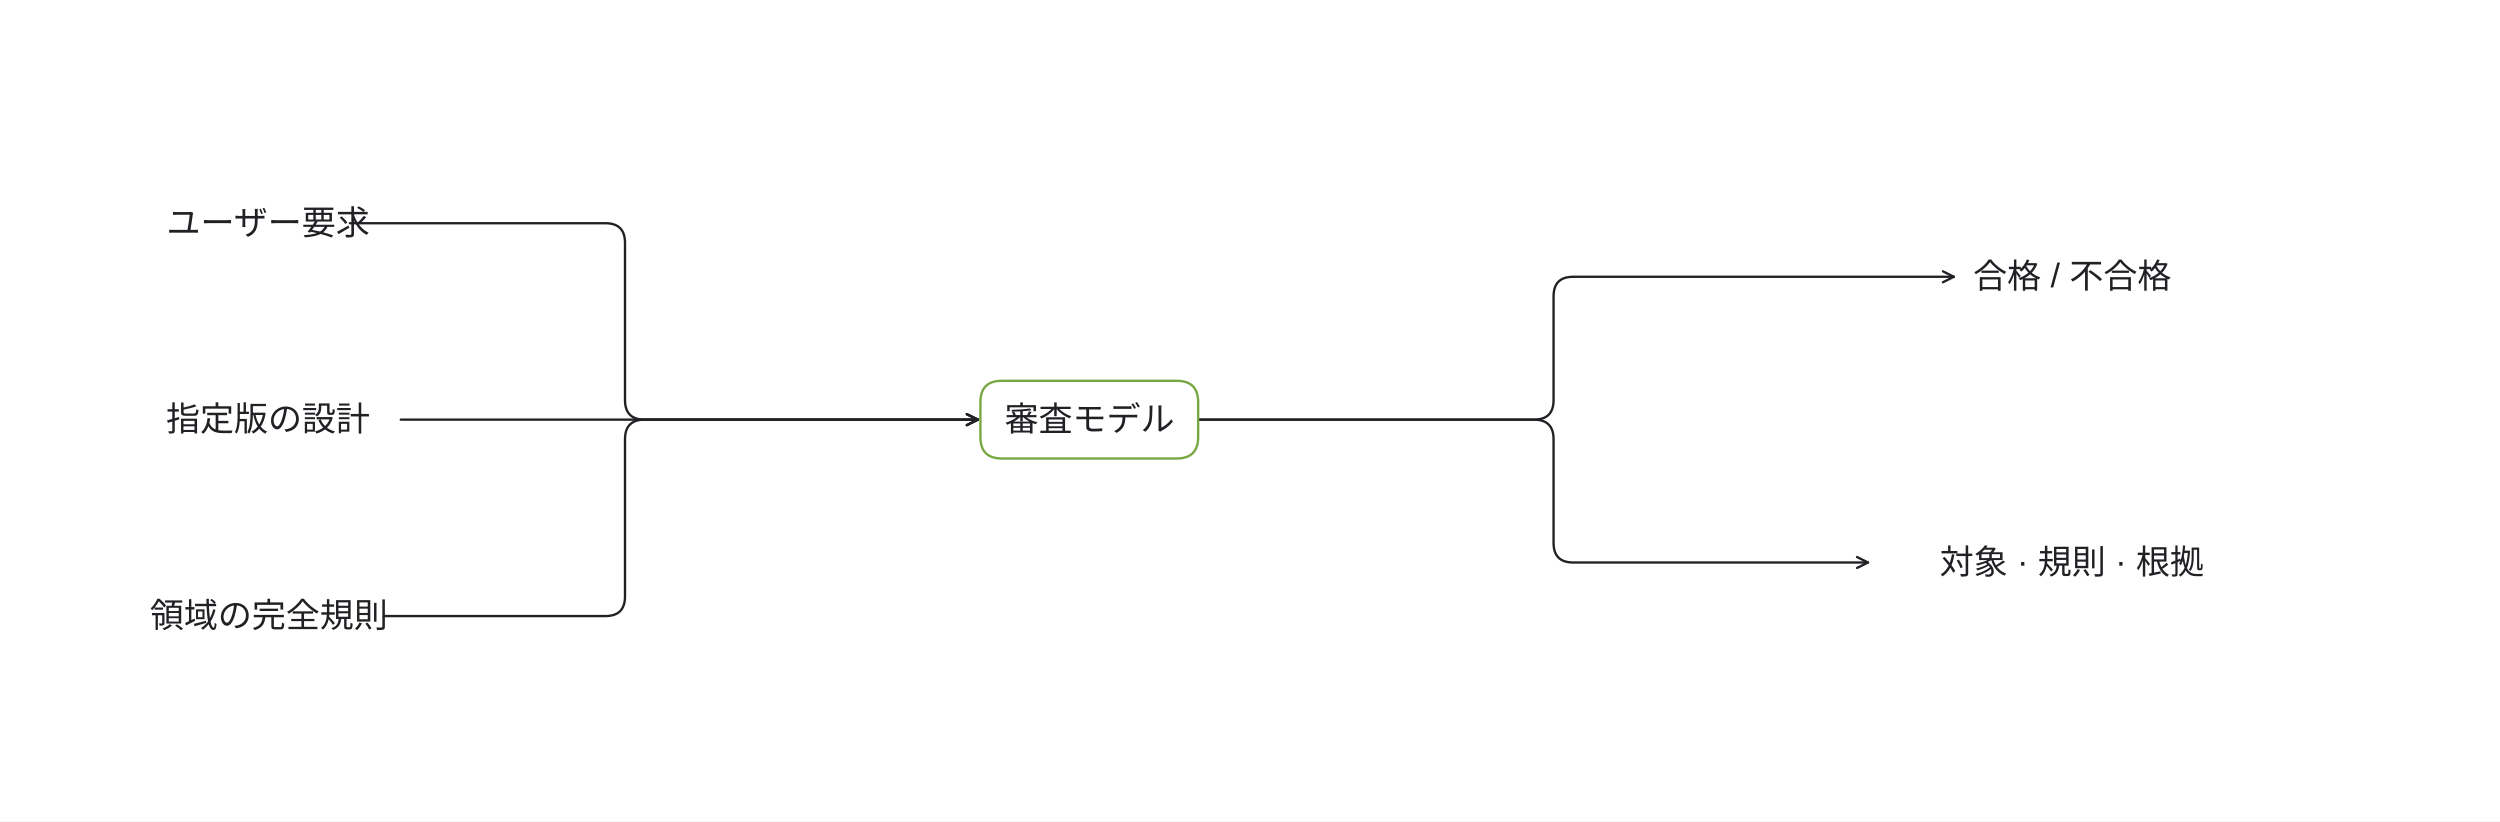
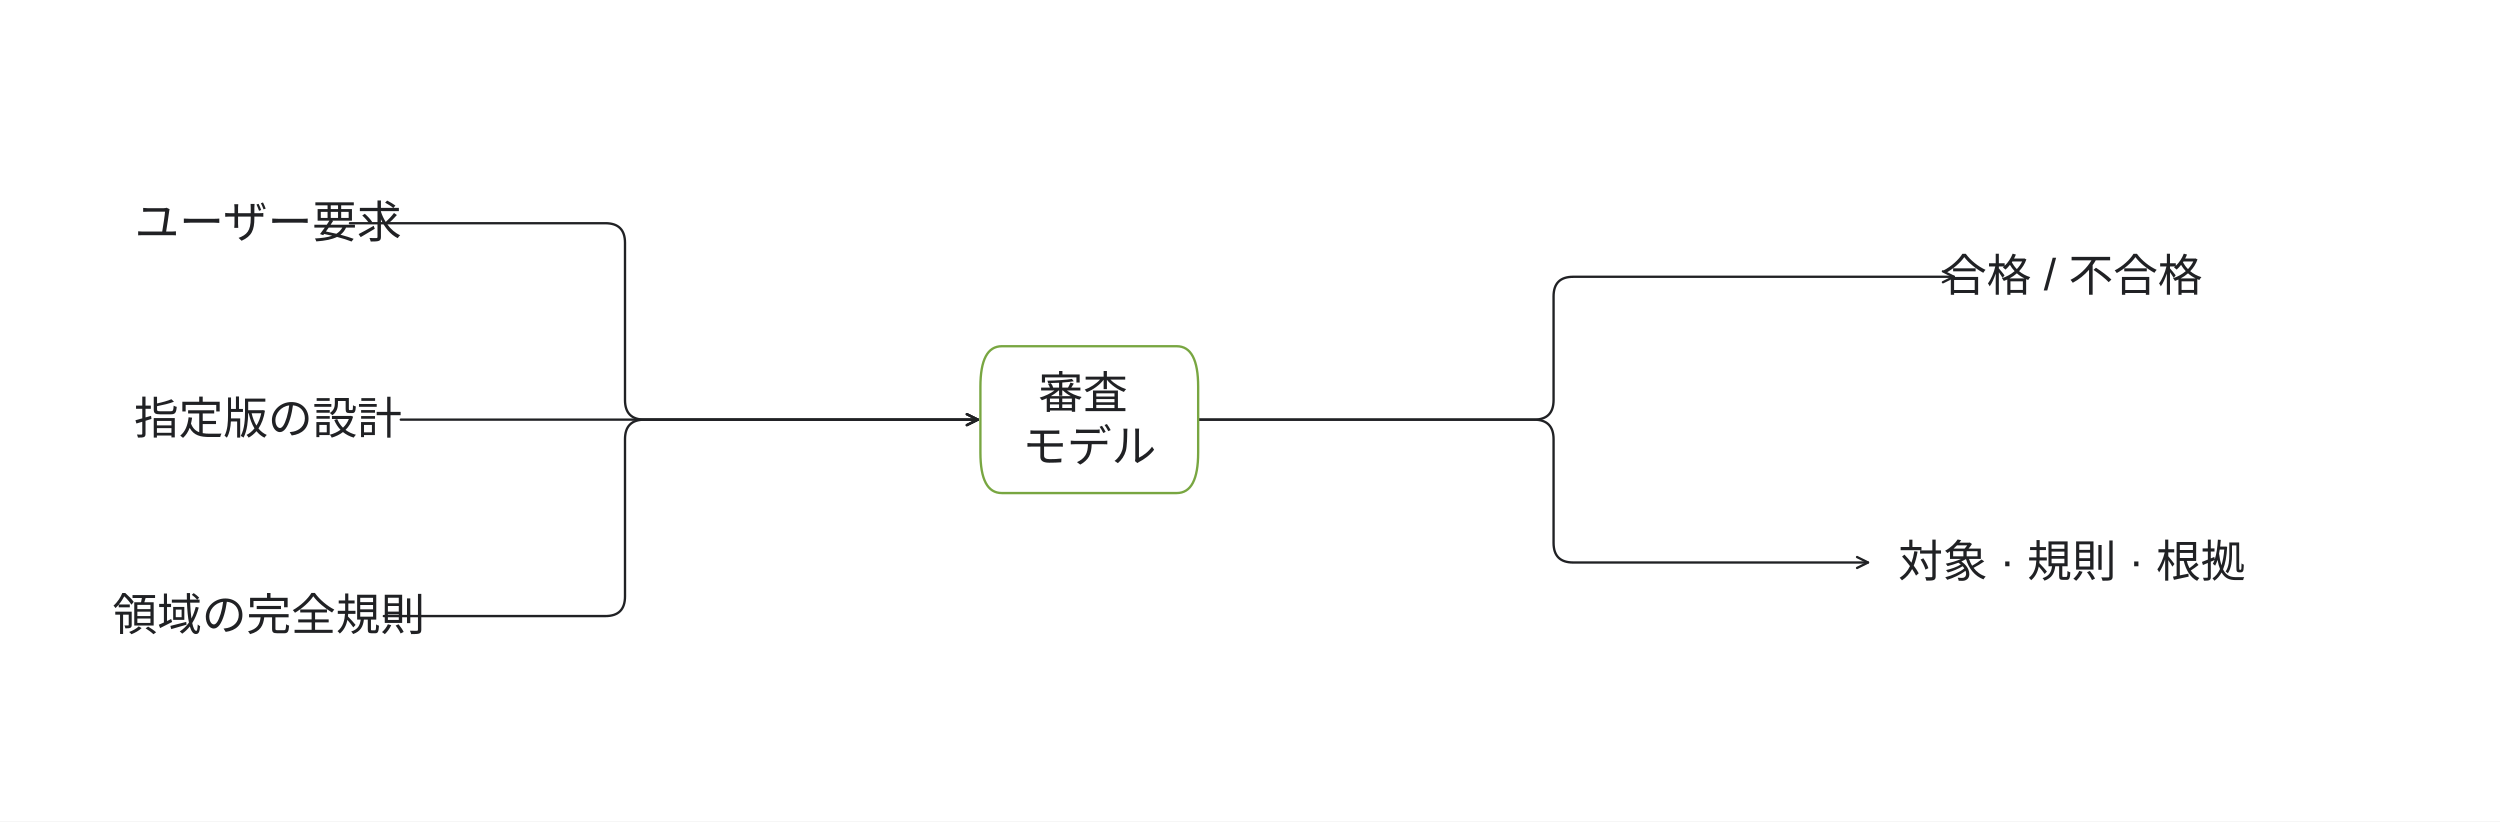
<svg xmlns="http://www.w3.org/2000/svg" width="1008pt" height="331.2pt" viewBox="0 0 1008 331.2" version="1.1" lang="ja">
  <defs>
    <style type="text/css">*{stroke-linejoin: round; stroke-linecap: butt}</style>
  </defs>
  <g id="figure_1">
    <g id="patch_1">
      <path d="M 0 331.2  L 1008 331.2  L 1008 0  L 0 0  z " style="fill: #ffffff" />
    </g>
    <g id="axes_1">
      <g id="patch_2">
        <path d="M 141.098 90  L 244.08 90  Q 252 90 252 97.92  L 252 161.28  Q 252 169.2 259.92 169.2  L 394.239 169.2  " clip-path="url(#p00e306ffd5)" style="fill: none; stroke: #202124; stroke-width: 0.95; stroke-linecap: round" />
        <path d="M 389.839 167  L 394.239 169.2  L 389.839 171.4  " clip-path="url(#p00e306ffd5)" style="fill: none; stroke: #202124; stroke-width: 0.95; stroke-linecap: round" />
      </g>
      <g id="patch_3">
        <path d="M 161.6 169.2  L 244.08 169.2  Q 252 169.2 259.92 169.2  L 394.239 169.2  " clip-path="url(#p00e306ffd5)" style="fill: none; stroke: #202124; stroke-width: 0.95; stroke-linecap: round" />
        <path d="M 389.839 167  L 394.239 169.2  L 389.839 171.4  " clip-path="url(#p00e306ffd5)" style="fill: none; stroke: #202124; stroke-width: 0.95; stroke-linecap: round" />
      </g>
      <g id="patch_4">
        <path d="M 154.768 248.4  L 244.08 248.4  Q 252 248.4 252 240.48  L 252 177.12  Q 252 169.2 259.92 169.2  L 394.239 169.2  " clip-path="url(#p00e306ffd5)" style="fill: none; stroke: #202124; stroke-width: 0.95; stroke-linecap: round" />
        <path d="M 389.839 167  L 394.239 169.2  L 389.839 171.4  " clip-path="url(#p00e306ffd5)" style="fill: none; stroke: #202124; stroke-width: 0.95; stroke-linecap: round" />
      </g>
      <g id="patch_5">
        <path d="M 483.098 169.2  L 618.48 169.2  Q 626.4 169.2 626.4 161.28  L 626.4 119.52  Q 626.4 111.6 634.32 111.6  L 787.795 111.6  " clip-path="url(#p00e306ffd5)" style="fill: none; stroke: #202124; stroke-width: 0.95; stroke-linecap: round" />
        <path d="M 783.395 109.4  L 787.795 111.6  L 783.395 113.8  " clip-path="url(#p00e306ffd5)" style="fill: none; stroke: #202124; stroke-width: 0.95; stroke-linecap: round" />
      </g>
      <g id="patch_6">
        <path d="M 483.098 169.2  L 618.48 169.2  Q 626.4 169.2 626.4 177.12  L 626.4 218.88  Q 626.4 226.8 634.32 226.8  L 753.17 226.8  " clip-path="url(#p00e306ffd5)" style="fill: none; stroke: #202124; stroke-width: 0.95; stroke-linecap: round" />
        <path d="M 748.77 224.6  L 753.17 226.8  L 748.77 229  " clip-path="url(#p00e306ffd5)" style="fill: none; stroke: #202124; stroke-width: 0.95; stroke-linecap: round" />
      </g>
      <g id="patch_7">
-         <path d="M 403.942 184.86  L 474.458 184.86  Q 483.098 184.86 483.098 176.22  L 483.098 162.18  Q 483.098 153.54 474.458 153.54  L 403.942 153.54  Q 395.302 153.54 395.302 162.18  L 395.302 176.22  Q 395.302 184.86 403.942 184.86  z " clip-path="url(#p00e306ffd5)" style="fill: #ffffff; stroke: #78a641; stroke-width: 0.95; stroke-linejoin: miter" />
+         <path d="M 403.942 198.8  L 474.458 198.8  Q 483.098 198.8 483.098 182.469  L 483.098 155.931  Q 483.098 139.6 474.458 139.6  L 403.942 139.6  Q 395.302 139.6 395.302 155.931  L 395.302 182.469  Q 395.302 198.8 403.942 198.8  z " clip-path="url(#p00e306ffd5)" style="fill: #ffffff; stroke: #78a641; stroke-width: 0.95; stroke-linejoin: miter" />
      </g>
      <g id="text_1">
-         <text x="108.1" y="94.629" font-size="13.7" font-family="Arial, PingFang SC, Hiragino Sans, Microsoft YaHei, sans-serif" fill="#202124" text-anchor="middle">ユーザー要求</text>
+         <text x="108.1" y="95.919" font-size="18" font-family="Arial, PingFang SC, Hiragino Sans, Microsoft YaHei, sans-serif" fill="#202124" aria-label="ユーザー要求" data-type-role="primary" text-anchor="middle">
+           <tspan x="108.1" dy="0">ユーザー要求</tspan>
+         </text>
      </g>
      <g id="text_2">
-         <text x="108.05" y="173.734" font-size="13.7" font-family="Arial, PingFang SC, Hiragino Sans, Microsoft YaHei, sans-serif" fill="#202124" text-anchor="middle">指定版の設計</text>
+         <text x="108.05" y="175.024" font-size="18" font-family="Arial, PingFang SC, Hiragino Sans, Microsoft YaHei, sans-serif" fill="#202124" aria-label="指定版の設計" data-type-role="primary" text-anchor="middle">
+           <tspan x="108.05" dy="0">指定版の設計</tspan>
+         </text>
      </g>
      <g id="text_3">
-         <text x="108.4" y="252.934" font-size="13.7" font-family="Arial, PingFang SC, Hiragino Sans, Microsoft YaHei, sans-serif" fill="#202124" text-anchor="middle">領域の完全規則</text>
+         <text x="108.4" y="254.224" font-size="18" font-family="Arial, PingFang SC, Hiragino Sans, Microsoft YaHei, sans-serif" fill="#202124" aria-label="領域の完全規則" data-type-role="primary" text-anchor="middle">
+           <tspan x="108.4" dy="0">領域の完全規則</tspan>
+         </text>
      </g>
      <g id="text_4">
-         <text x="439.3" y="173.768" font-size="13.7" font-family="Arial, PingFang SC, Hiragino Sans, Microsoft YaHei, sans-serif" fill="#202124" text-anchor="middle">審査モデル</text>
+         <text x="439.2" y="164.7" font-size="18" font-family="Arial, PingFang SC, Hiragino Sans, Microsoft YaHei, sans-serif" fill="#202124" aria-label="審査モデル" data-type-role="primary" text-anchor="middle">
+           <tspan x="439.2" dy="0">審査 </tspan>
+           <tspan x="439.2" dy="21.6">モデル</tspan>
+         </text>
      </g>
      <g id="text_5">
-         <text x="835.531" y="116.134" font-size="13.7" font-family="Arial, PingFang SC, Hiragino Sans, Microsoft YaHei, sans-serif" fill="#202124" text-anchor="middle">合格 / 不合格</text>
+         <text x="835.531" y="117.424" font-size="18" font-family="Arial, PingFang SC, Hiragino Sans, Microsoft YaHei, sans-serif" fill="#202124" aria-label="合格 / 不合格" data-type-role="primary" text-anchor="middle">
+           <tspan x="835.531" dy="0">合格 / 不合格</tspan>
+         </text>
      </g>
      <g id="text_6">
-         <text x="835.35" y="231.416" font-size="13.7" font-family="Arial, PingFang SC, Hiragino Sans, Microsoft YaHei, sans-serif" fill="#202124" text-anchor="middle">対象 · 規則 · 根拠</text>
+         <text x="835.35" y="232.706" font-size="18" font-family="Arial, PingFang SC, Hiragino Sans, Microsoft YaHei, sans-serif" fill="#202124" aria-label="対象 · 規則 · 根拠" data-type-role="primary" text-anchor="middle">
+           <tspan x="835.35" dy="0">対象 · 規則 · 根拠</tspan>
+         </text>
      </g>
    </g>
  </g>
  <defs>
    <clipPath id="p00e306ffd5">
      <rect x="0" y="0" width="1008" height="331.2" />
    </clipPath>
  </defs>
</svg>
